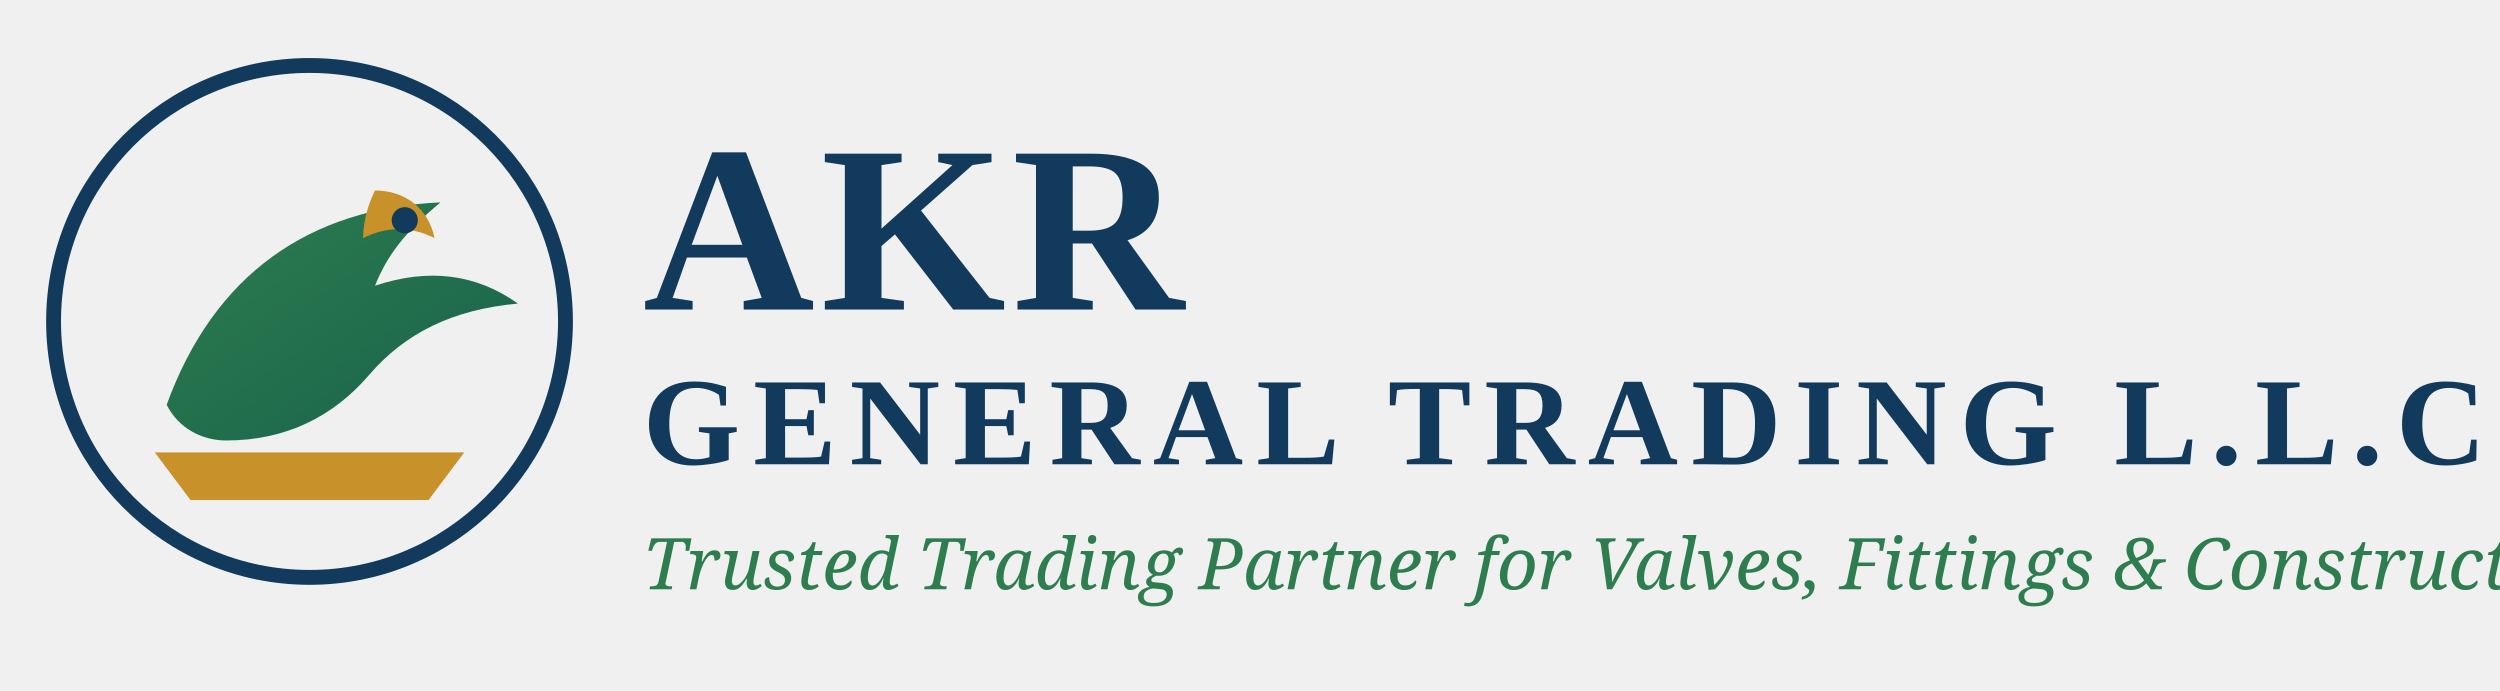
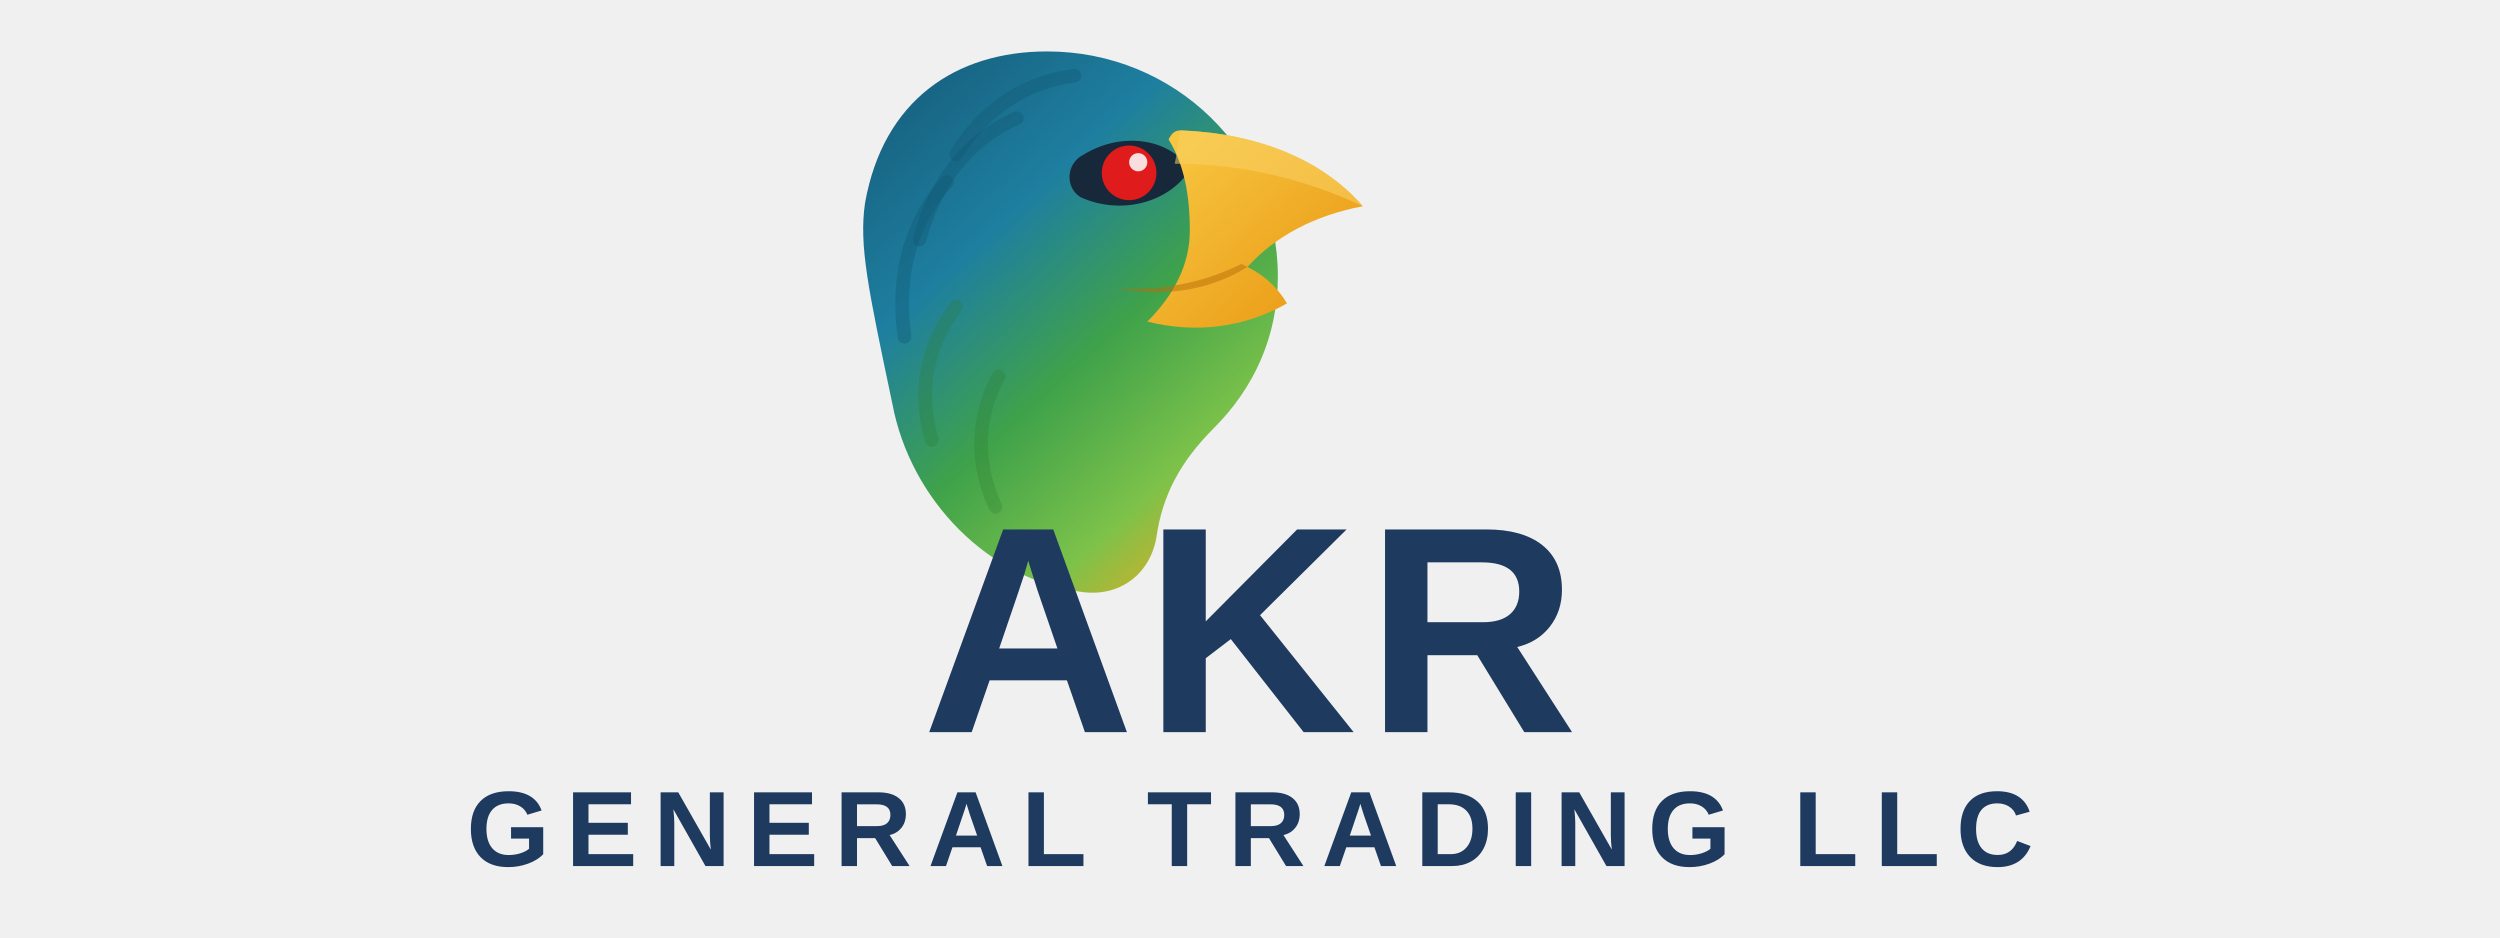
- <svg xmlns="http://www.w3.org/2000/svg" viewBox="0 0 420 116" role="img" aria-label="AKR General Trading L.L.C">
+ <svg xmlns="http://www.w3.org/2000/svg" viewBox="0 0 560 210" role="img" aria-label="AKR General Trading LLC">
  <defs>
-     <linearGradient id="wing" x1="0" y1="0" x2="1" y2="1">
-       <stop offset="0" stop-color="#2E7D4F" />
-       <stop offset="1" stop-color="#17624B" />
+     <linearGradient id="akr-plume" x1="0.15" y1="0" x2="0.85" y2="1">
+       <stop offset="0" stop-color="#17607F" />
+       <stop offset="0.30" stop-color="#1E7FA0" />
+       <stop offset="0.56" stop-color="#3FA24A" />
+       <stop offset="0.80" stop-color="#7CC24A" />
+       <stop offset="1" stop-color="#F0A81E" />
+     </linearGradient>
+     <linearGradient id="akr-beak" x1="0" y1="0" x2="1" y2="1">
+       <stop offset="0" stop-color="#F9CB45" />
+       <stop offset="1" stop-color="#E8940F" />
    </linearGradient>
  </defs>
-   <g transform="translate(8,10)">
-     <circle cx="44" cy="44" r="43" fill="none" stroke="#123A5C" stroke-width="2.5" />
-     <path d="M20 58c8-22 24-33 46-34-6 5-9 9-11 14 9-3 17-2 24 3-11 1-19 5-25 12-6 7-14 11-24 11-4 0-8-2-10-6z" fill="url(#wing)" />
-     <path d="M55 22c5 0 9 3 10 8-4-2-8-2-12 0 0-3 1-6 2-8z" fill="#C8912A" />
-     <circle cx="60" cy="27" r="2.2" fill="#123A5C" />
-     <path d="M18 66h52l-6 8H24z" fill="#C8912A" />
+   <g transform="translate(172,2) scale(0.68)">
+     <path d="M92 14c42 0 76 33 76 74 0 20-8 37-21 50-11 11-17 22-19 36-2 12-12 20-25 18            -30-4-56-30-62-62C33 92 30 78 32 64 38 30 62 14 92 14Z" fill="url(#akr-plume)" />
+     <path d="M118 74c14 4 26 12 33 24-13 2-24 8-31 18-8 11-13 24-14 38-9-10-13-23-12-37            1-18 10-33 24-43Z" fill="#F3F7FA" fill-opacity="0" />
+     <g fill="none" stroke="#0F5570" stroke-opacity=".34" stroke-width="4.5" stroke-linecap="round">
+       <path d="M62 48c9-15 23-24 39-26" />
+       <path d="M50 76c5-19 16-33 32-40" />
+       <path d="M45 108c-3-22 3-39 14-51" />
+     </g>
+     <g fill="none" stroke="#2C7A2F" stroke-opacity=".28" stroke-width="4.5" stroke-linecap="round">
+       <path d="M54 142c-5-17-1-32 8-44" />
+       <path d="M75 164c-7-15-6-30 1-43" />
+     </g>
+     <path d="M104 48c13-8 29-5 35 5-7 11-23 15-36 9-5-3-5-11 1-14Z" fill="#16283A" />
+     <circle cx="119" cy="54" r="9" fill="#E01B1B" />
+     <circle cx="122" cy="50.5" r="3" fill="#fff" fill-opacity=".85" />
+     <path d="M136 40c26 1 47 10 60 25-16 3-29 10-38 20 6 3 10 7 13 12-14 8-30 10-46 6            9-9 14-19 14-30 0-12-2-22-7-30 1-2 2-3 4-3Z" fill="url(#akr-beak)" />
+     <path d="M158 85c-13 8-28 10-43 7 15 1 29-2 41-8Z" fill="#B86F08" fill-opacity=".5" />
+     <path d="M136 40c26 1 47 10 60 25-19-9-40-14-62-14 1-4 1-8 2-11Z" fill="#F9D264" fill-opacity=".55" />
  </g>
-   <g transform="translate(108,0)">
-     <text x="0" y="52" font-family="Georgia, 'Times New Roman', serif" font-size="40" font-weight="700" letter-spacing="1" fill="#123A5C">AKR</text>
-     <text x="0" y="78" font-family="Georgia, 'Times New Roman', serif" font-size="21" font-weight="600" letter-spacing="2.2" fill="#123A5C">GENERAL TRADING L.L.C</text>
-     <text x="0" y="99" font-family="Georgia, serif" font-size="12" font-style="italic" fill="#2E7D4F">
-       Trusted Trading Partner for Valves, Fittings &amp; Construction Materials
-     </text>
-   </g>
+   <text x="280" y="164" text-anchor="middle" font-family="Arial Black, Arial, Helvetica, sans-serif" font-size="66" font-weight="900" letter-spacing="2" fill="#1E3A5F">AKR</text>
+   <text x="280" y="194" text-anchor="middle" font-family="Arial, Helvetica, sans-serif" font-size="24" font-weight="700" letter-spacing="3.6" fill="#1E3A5F">GENERAL TRADING LLC</text>
</svg>
